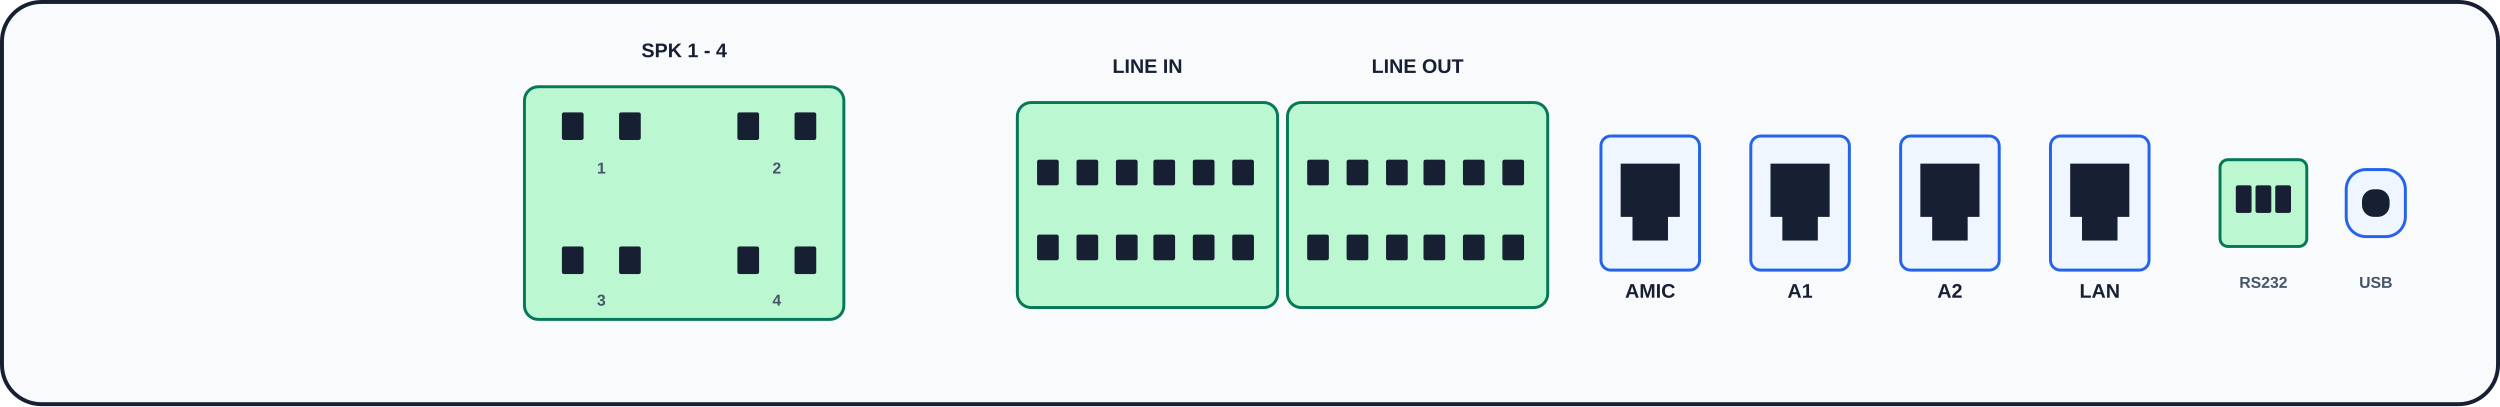
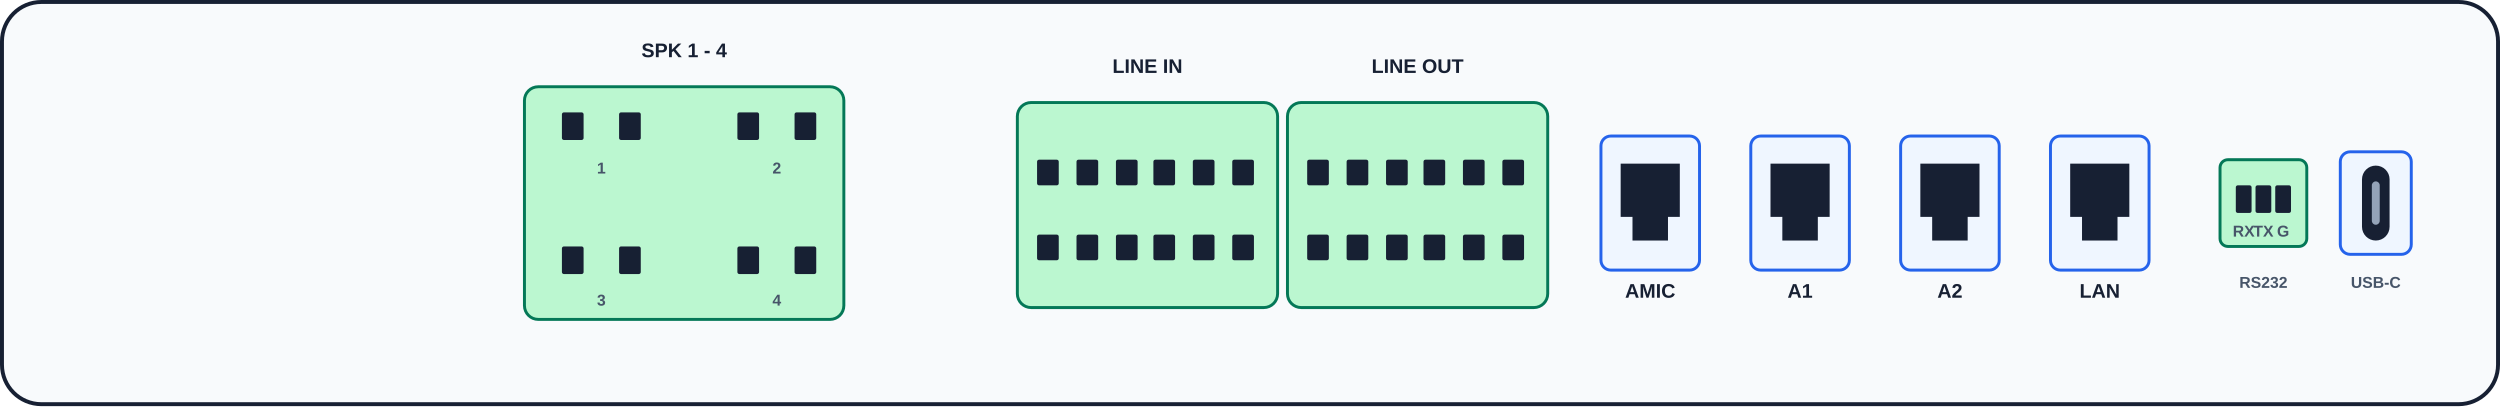
<svg xmlns="http://www.w3.org/2000/svg" viewBox="0 0 1268 206" role="img" aria-label="高性能处理器接口面板工程图">
  <style>
    .body{fill:#f8fafc;stroke:#172033;stroke-width:2}.bank{fill:#bbf7d0;stroke:#047857;stroke-width:1.5}.port{fill:#eff6ff;stroke:#2563eb;stroke-width:1.5}.hole{fill:#172033}.label{fill:#172033;font:700 10px Arial,"Microsoft YaHei",sans-serif;letter-spacing:0;text-anchor:middle}.small{fill:#475569;font:700 8px Arial,"Microsoft YaHei",sans-serif;letter-spacing:0;text-anchor:middle}
  </style>
  <rect class="body" x="1" y="1" width="1266" height="204" rx="20" />
  <g aria-label="SPK1 SPK2 SPK3 SPK4">
    <rect class="bank" x="266" y="44" width="162" height="118" rx="7" />
    <text class="label" x="347" y="29">SPK 1 - 4</text>
    <rect class="hole" x="285" y="57" width="11" height="14" rx="1" />
    <rect class="hole" x="314" y="57" width="11" height="14" rx="1" />
    <rect class="hole" x="374" y="57" width="11" height="14" rx="1" />
    <rect class="hole" x="403" y="57" width="11" height="14" rx="1" />
    <rect class="hole" x="285" y="125" width="11" height="14" rx="1" />
    <rect class="hole" x="314" y="125" width="11" height="14" rx="1" />
    <rect class="hole" x="374" y="125" width="11" height="14" rx="1" />
    <rect class="hole" x="403" y="125" width="11" height="14" rx="1" />
    <text class="small" x="305" y="88">1</text>
    <text class="small" x="394" y="88">2</text>
    <text class="small" x="305" y="155">3</text>
    <text class="small" x="394" y="155">4</text>
  </g>
  <g aria-label="LINE IN 1 2 3 4">
    <rect class="bank" x="516" y="52" width="132" height="104" rx="7" />
    <text class="label" x="582" y="37">LINE IN</text>
    <rect class="hole" x="526" y="81" width="11" height="13" rx="1" />
    <rect class="hole" x="546" y="81" width="11" height="13" rx="1" />
    <rect class="hole" x="566" y="81" width="11" height="13" rx="1" />
    <rect class="hole" x="585" y="81" width="11" height="13" rx="1" />
    <rect class="hole" x="605" y="81" width="11" height="13" rx="1" />
    <rect class="hole" x="625" y="81" width="11" height="13" rx="1" />
    <rect class="hole" x="526" y="119" width="11" height="13" rx="1" />
    <rect class="hole" x="546" y="119" width="11" height="13" rx="1" />
    <rect class="hole" x="566" y="119" width="11" height="13" rx="1" />
    <rect class="hole" x="585" y="119" width="11" height="13" rx="1" />
    <rect class="hole" x="605" y="119" width="11" height="13" rx="1" />
    <rect class="hole" x="625" y="119" width="11" height="13" rx="1" />
  </g>
  <g aria-label="LINE OUT 1 2 3 4">
    <rect class="bank" x="653" y="52" width="132" height="104" rx="7" />
    <text class="label" x="719" y="37">LINE OUT</text>
    <rect class="hole" x="663" y="81" width="11" height="13" rx="1" />
    <rect class="hole" x="683" y="81" width="11" height="13" rx="1" />
    <rect class="hole" x="703" y="81" width="11" height="13" rx="1" />
    <rect class="hole" x="722" y="81" width="11" height="13" rx="1" />
    <rect class="hole" x="742" y="81" width="11" height="13" rx="1" />
    <rect class="hole" x="762" y="81" width="11" height="13" rx="1" />
    <rect class="hole" x="663" y="119" width="11" height="13" rx="1" />
    <rect class="hole" x="683" y="119" width="11" height="13" rx="1" />
    <rect class="hole" x="703" y="119" width="11" height="13" rx="1" />
    <rect class="hole" x="722" y="119" width="11" height="13" rx="1" />
    <rect class="hole" x="742" y="119" width="11" height="13" rx="1" />
    <rect class="hole" x="762" y="119" width="11" height="13" rx="1" />
  </g>
  <g aria-label="AMIC A1 A2 LAN">
    <g transform="translate(812 69)">
      <rect class="port" width="50" height="68" rx="5" />
      <path class="hole" d="M10 14h30v27h-6v12H16V41h-6z" />
      <text class="label" x="25" y="82">AMIC</text>
    </g>
    <g transform="translate(888 69)">
      <rect class="port" width="50" height="68" rx="5" />
      <path class="hole" d="M10 14h30v27h-6v12H16V41h-6z" />
      <text class="label" x="25" y="82">A1</text>
    </g>
    <g transform="translate(964 69)">
      <rect class="port" width="50" height="68" rx="5" />
      <path class="hole" d="M10 14h30v27h-6v12H16V41h-6z" />
      <text class="label" x="25" y="82">A2</text>
    </g>
    <g transform="translate(1040 69)">
      <rect class="port" width="50" height="68" rx="5" />
      <path class="hole" d="M10 14h30v27h-6v12H16V41h-6z" />
      <text class="label" x="25" y="82">LAN</text>
    </g>
  </g>
-   <g aria-label="RS232">
+   <g aria-label="RS232 RX TX GND">
    <rect class="bank" x="1126" y="81" width="44" height="44" rx="4" />
    <rect class="hole" x="1134" y="94" width="8" height="14" rx="1" />
    <rect class="hole" x="1144" y="94" width="8" height="14" rx="1" />
    <rect class="hole" x="1154" y="94" width="8" height="14" rx="1" />
+     <text class="small" x="1138" y="120">RX</text>
+     <text class="small" x="1148" y="120">TX</text>
+     <text class="small" x="1158" y="120">G</text>
    <text class="small" x="1148" y="146">RS232</text>
  </g>
-   <g aria-label="USB">
-     <rect class="port" x="1190" y="86" width="30" height="34" rx="10" />
-     <rect class="hole" x="1198" y="96" width="14" height="14" rx="6" />
-     <text class="small" x="1205" y="146">USB</text>
+   <g aria-label="USB Type-C vertical">
+     <rect class="port" x="1187" y="77" width="36" height="52" rx="5" />
+     <rect class="hole" x="1198" y="84" width="14" height="38" rx="7" />
+     <rect x="1203" y="92" width="4" height="22" rx="2" fill="#94a3b8" />
+     <text class="small" x="1205" y="146">USB-C</text>
  </g>
</svg>
